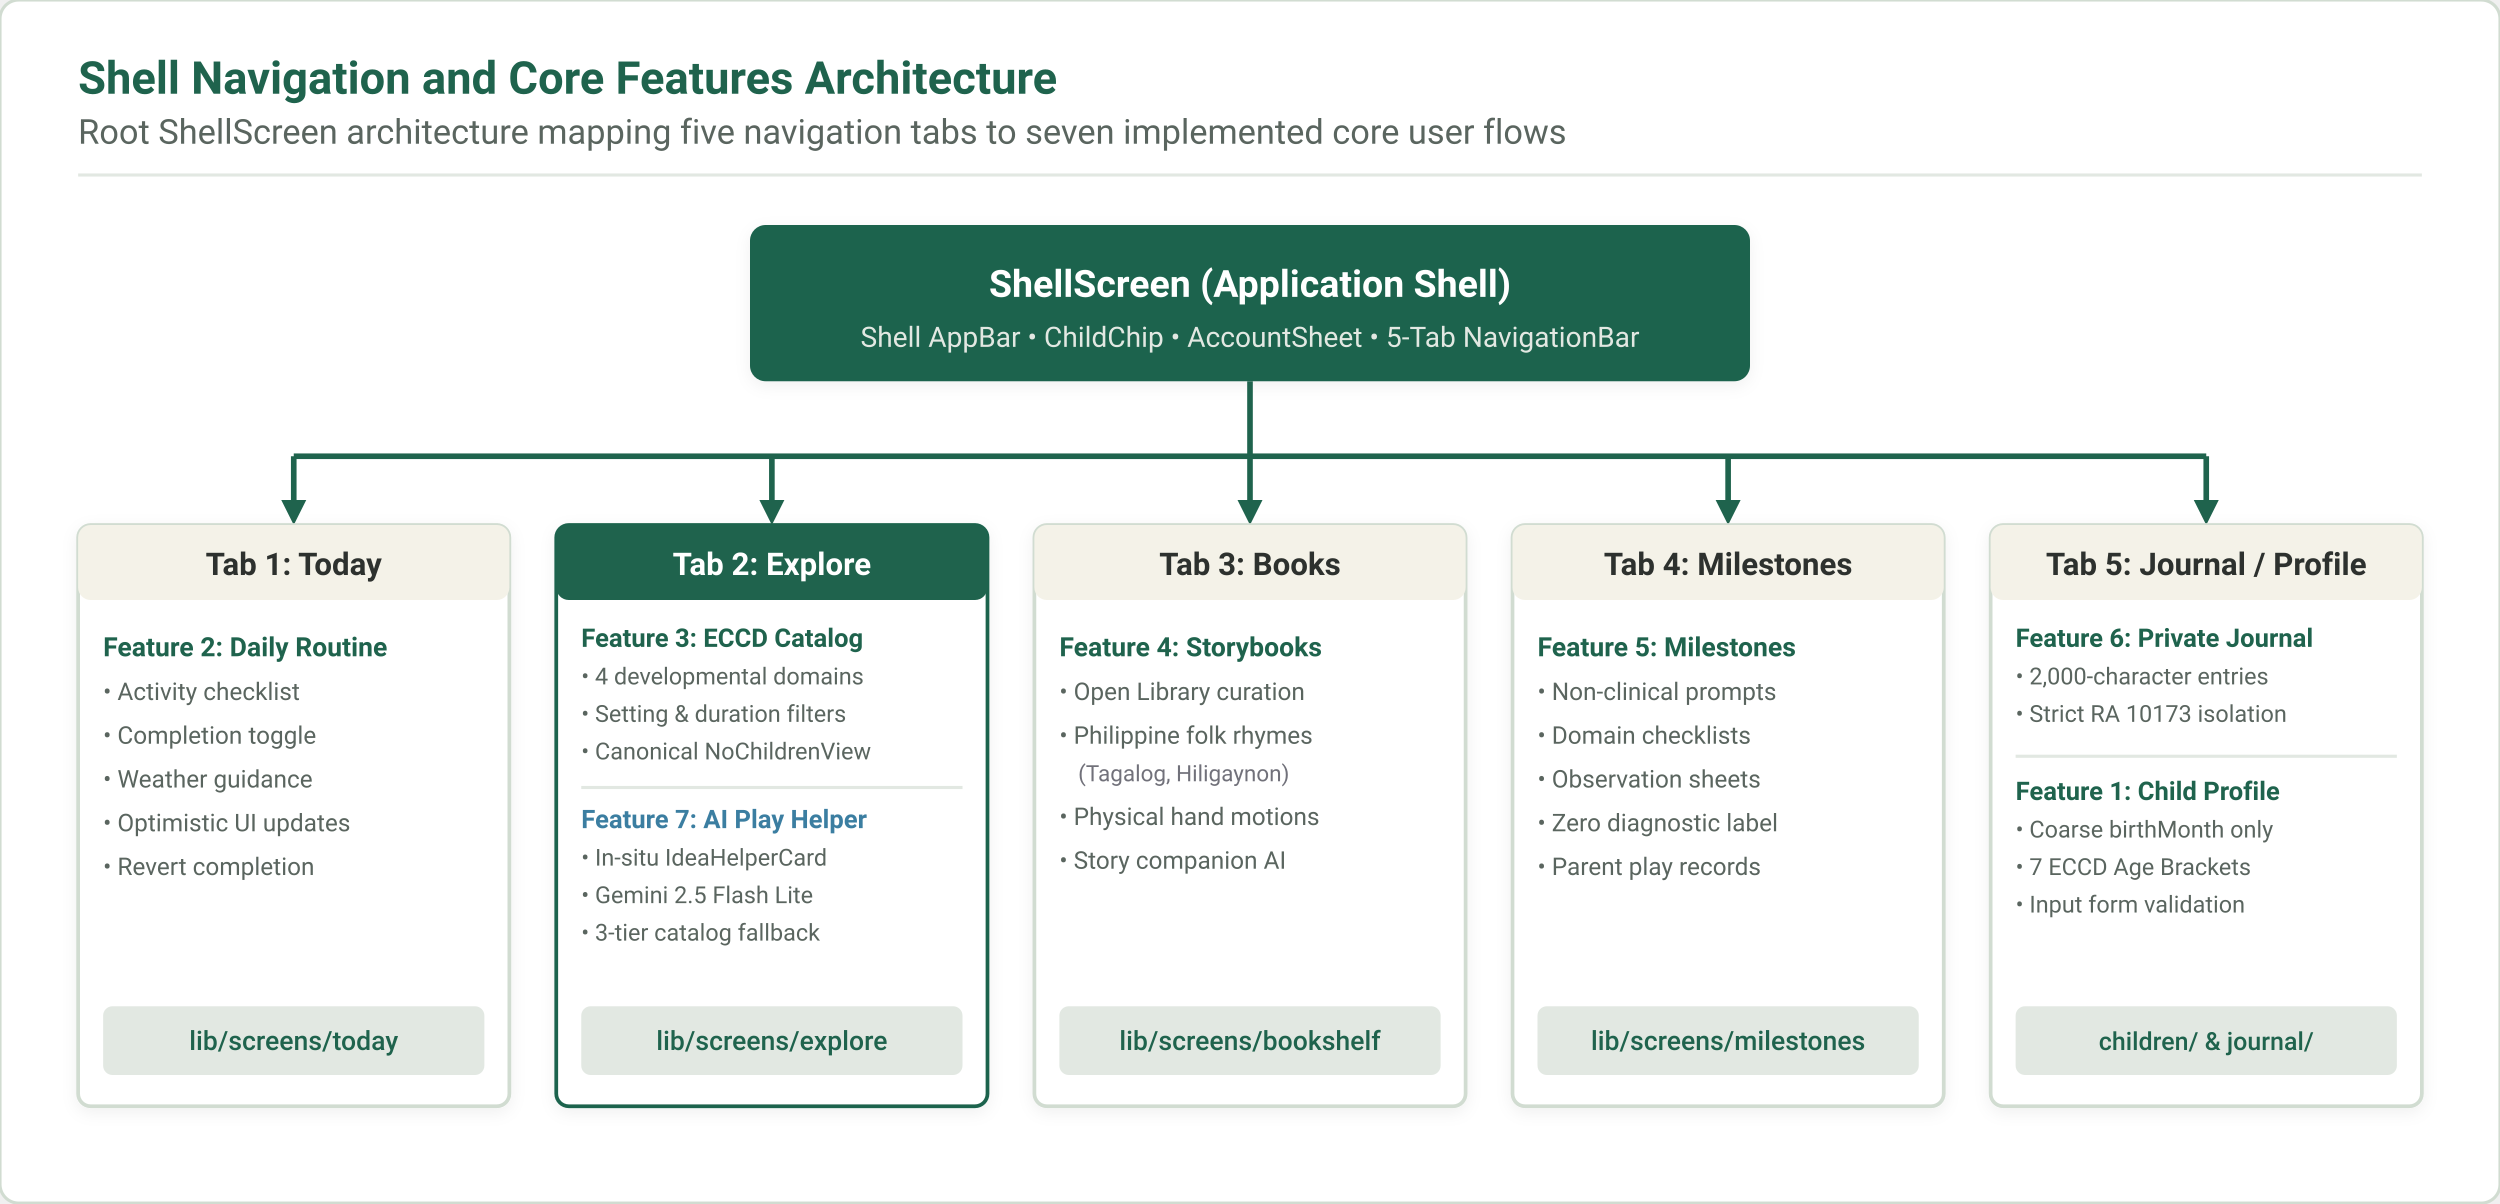
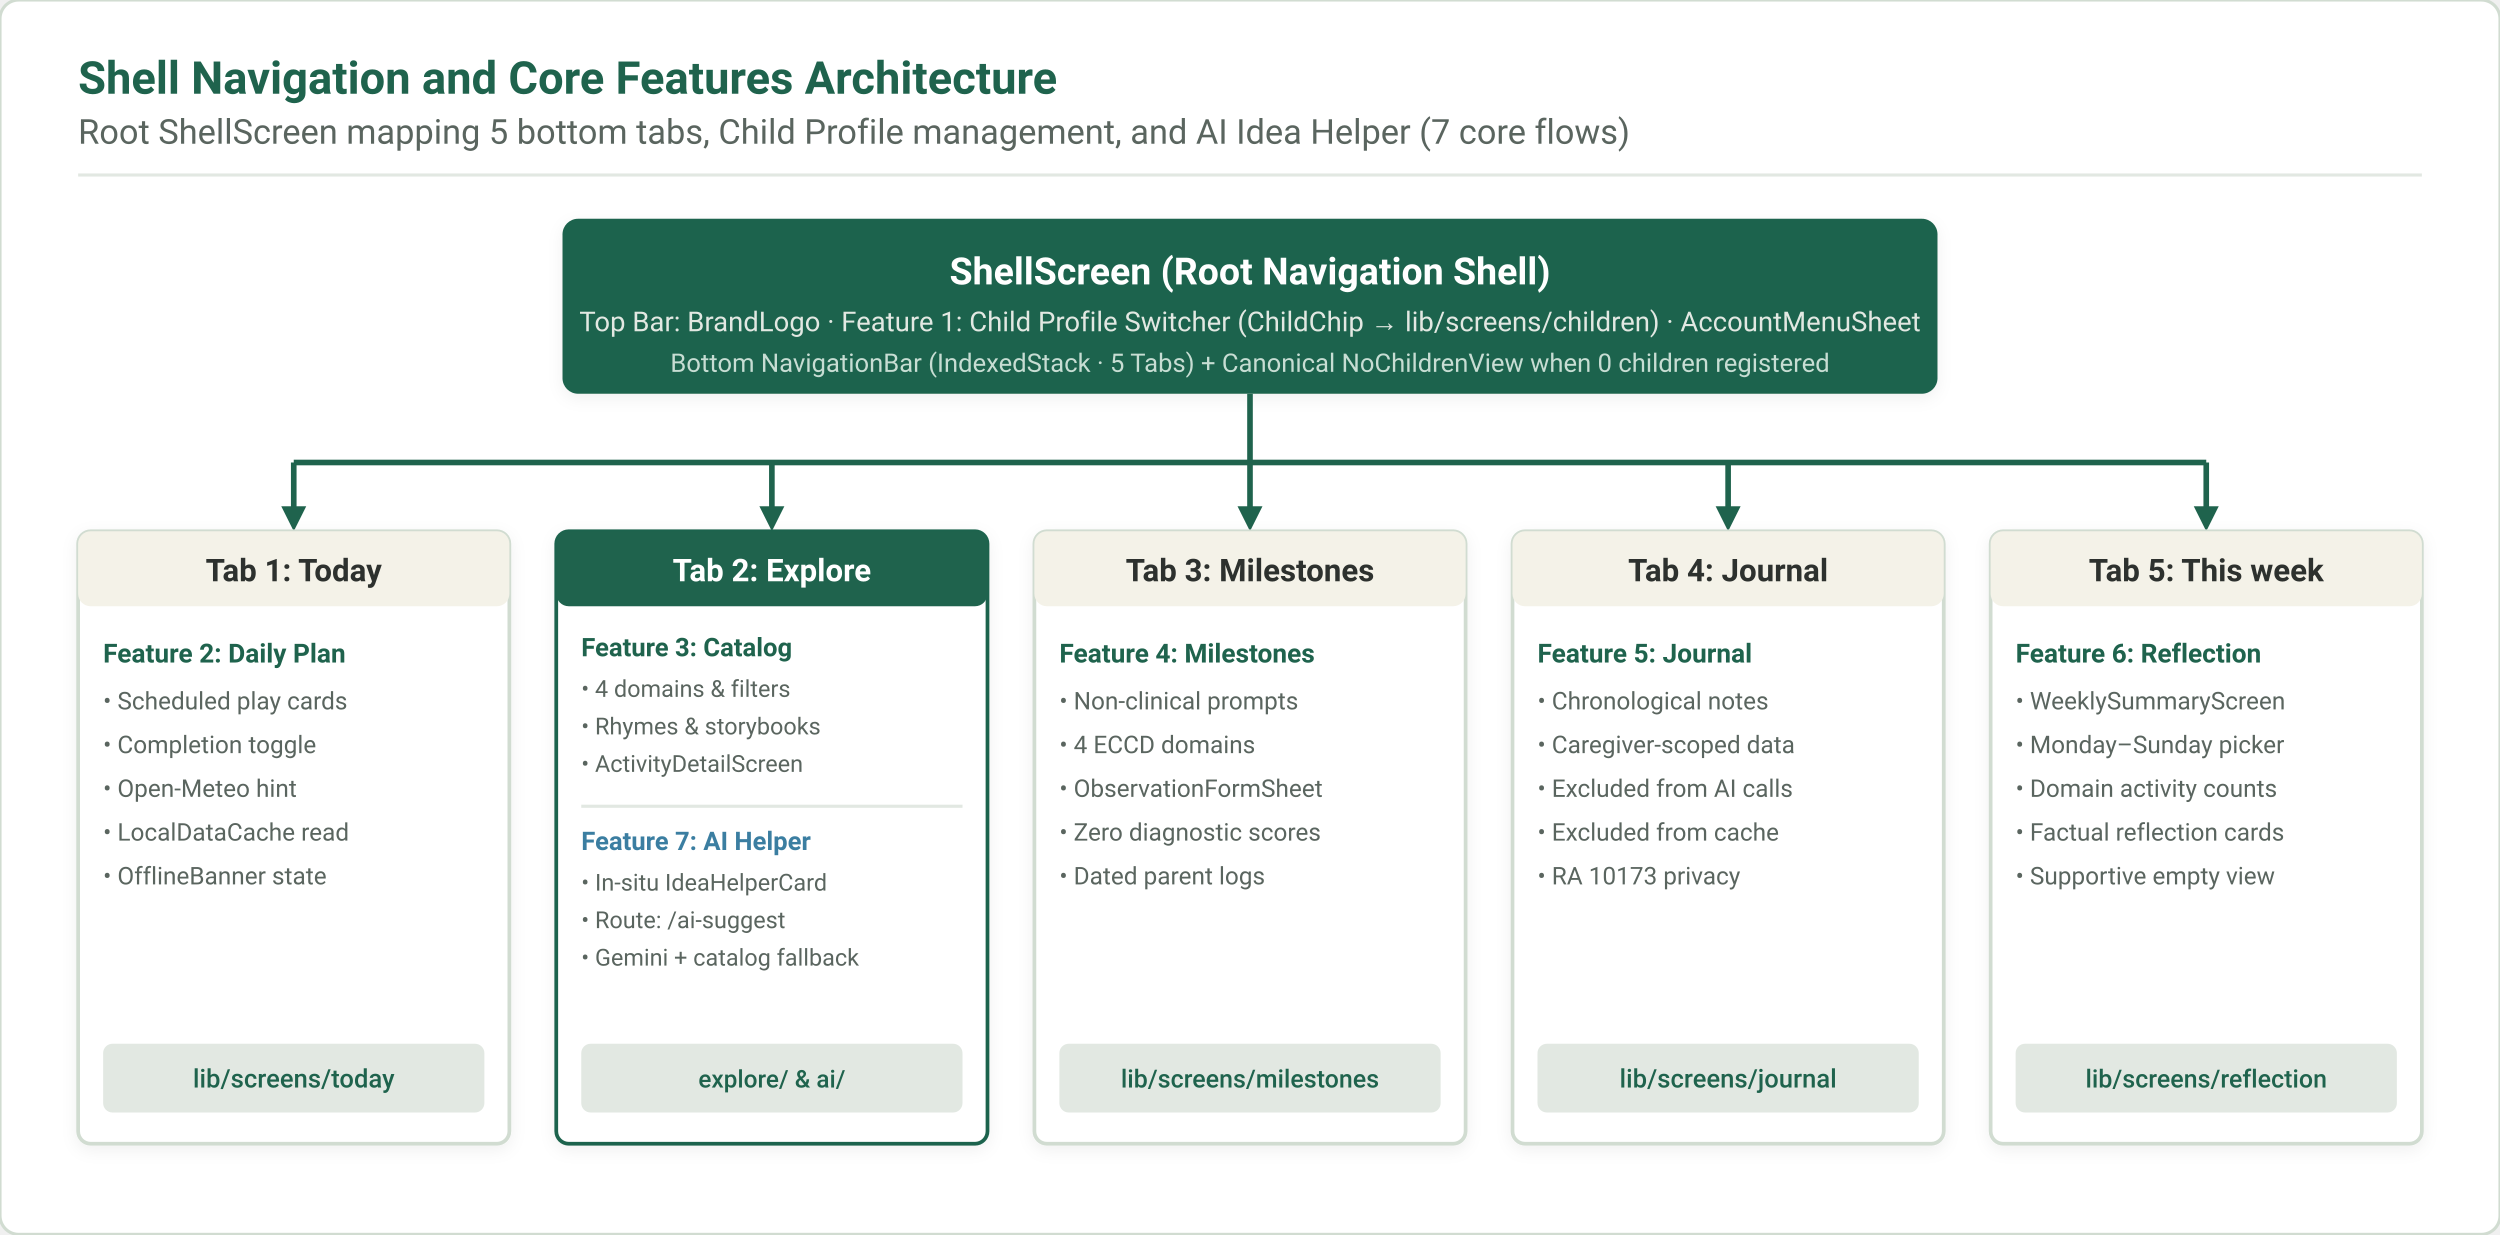
- <svg xmlns="http://www.w3.org/2000/svg" width="800" height="385" viewBox="0 0 800 385" font-family="-apple-system, BlinkMacSystemFont, &quot;Segoe UI&quot;, Roboto, &quot;Helvetica Neue&quot;, Arial, sans-serif">
+ <svg xmlns="http://www.w3.org/2000/svg" width="800" height="395" viewBox="0 0 800 395" font-family="-apple-system, BlinkMacSystemFont, &quot;Segoe UI&quot;, Roboto, &quot;Helvetica Neue&quot;, Arial, sans-serif">
  <defs>
    <filter id="shadow-feat" x="-2%" y="-3%" width="104%" height="108%" filterUnits="userSpaceOnUse">
      <feDropShadow dx="0" dy="1.5" stdDeviation="2.5" flood-color="#000000" flood-opacity="0.06" />
    </filter>
  </defs>
-   <rect width="800" height="385" fill="#FFFFFF" rx="6" stroke="#D1DCD1" stroke-width="1" />
+   <rect width="800" height="395" fill="#FFFFFF" rx="6" stroke="#D1DCD1" stroke-width="1" />
  <text x="25" y="30" font-size="14.5" font-weight="700" fill="#1F634D">Shell Navigation and Core Features Architecture</text>
-   <text x="25" y="46" font-size="11" fill="#5A655F">Root ShellScreen architecture mapping five navigation tabs to seven implemented core user flows</text>
+   <text x="25" y="46" font-size="11" fill="#5A655F">Root ShellScreen mapping 5 bottom tabs, Child Profile management, and AI Idea Helper (7 core flows)</text>
  <line x1="25" y1="56" x2="775" y2="56" stroke="#E2E8E2" stroke-width="1" />
-   <g transform="translate(240, 72)">
-     <rect width="320" height="50" rx="5" fill="#1F634D" filter="url(#shadow-feat)" />
-     <text x="160" y="23" font-size="12" font-weight="700" fill="#FFFFFF" text-anchor="middle">ShellScreen (Application Shell)</text>
-     <text x="160" y="39" font-size="9" fill="#E2E8E2" text-anchor="middle">Shell AppBar • ChildChip • AccountSheet • 5-Tab NavigationBar</text>
+   <g transform="translate(180, 70)">
+     <rect width="440" height="56" rx="5" fill="#1F634D" filter="url(#shadow-feat)" />
+     <text x="220" y="21" font-size="12" font-weight="700" fill="#FFFFFF" text-anchor="middle">ShellScreen (Root Navigation Shell)</text>
+     <text x="220" y="36" font-size="8.8" fill="#E2E8E2" text-anchor="middle">Top Bar: BrandLogo · Feature 1: Child Profile Switcher (ChildChip → lib/screens/children) · AccountMenuSheet</text>
+     <text x="220" y="49" font-size="8.2" fill="#C7DDD3" text-anchor="middle">Bottom NavigationBar (IndexedStack · 5 Tabs) + Canonical NoChildrenView when 0 children registered</text>
  </g>
-   <line x1="400" y1="122" x2="400" y2="146" stroke="#1F634D" stroke-width="1.8" />
-   <line x1="94" y1="146" x2="706" y2="146" stroke="#1F634D" stroke-width="1.8" />
-   <line x1="94" y1="146" x2="94" y2="164" stroke="#1F634D" stroke-width="1.8" />
-   <polygon points="90,160 94,168 98,160" fill="#1F634D" />
-   <line x1="247" y1="146" x2="247" y2="164" stroke="#1F634D" stroke-width="1.8" />
-   <polygon points="243,160 247,168 251,160" fill="#1F634D" />
-   <line x1="400" y1="146" x2="400" y2="164" stroke="#1F634D" stroke-width="1.8" />
-   <polygon points="396,160 400,168 404,160" fill="#1F634D" />
-   <line x1="553" y1="146" x2="553" y2="164" stroke="#1F634D" stroke-width="1.8" />
-   <polygon points="549,160 553,168 557,160" fill="#1F634D" />
-   <line x1="706" y1="146" x2="706" y2="164" stroke="#1F634D" stroke-width="1.8" />
-   <polygon points="702,160 706,168 710,160" fill="#1F634D" />
-   <g transform="translate(25, 168)">
-     <rect width="138" height="186" rx="4" fill="#FFFFFF" stroke="#D1DCD1" stroke-width="1.2" filter="url(#shadow-feat)" />
+   <line x1="400" y1="126" x2="400" y2="148" stroke="#1F634D" stroke-width="1.8" />
+   <line x1="94" y1="148" x2="706" y2="148" stroke="#1F634D" stroke-width="1.8" />
+   <line x1="94" y1="148" x2="94" y2="166" stroke="#1F634D" stroke-width="1.8" />
+   <polygon points="90,162 94,170 98,162" fill="#1F634D" />
+   <line x1="247" y1="148" x2="247" y2="166" stroke="#1F634D" stroke-width="1.8" />
+   <polygon points="243,162 247,170 251,162" fill="#1F634D" />
+   <line x1="400" y1="148" x2="400" y2="166" stroke="#1F634D" stroke-width="1.8" />
+   <polygon points="396,162 400,170 404,162" fill="#1F634D" />
+   <line x1="553" y1="148" x2="553" y2="166" stroke="#1F634D" stroke-width="1.8" />
+   <polygon points="549,162 553,170 557,162" fill="#1F634D" />
+   <line x1="706" y1="148" x2="706" y2="166" stroke="#1F634D" stroke-width="1.8" />
+   <polygon points="702,162 706,170 710,162" fill="#1F634D" />
+   <g transform="translate(25, 170)">
+     <rect width="138" height="196" rx="4" fill="#FFFFFF" stroke="#D1DCD1" stroke-width="1.2" filter="url(#shadow-feat)" />
    <rect width="138" height="24" rx="4" fill="#F4F2E8" />
    <text x="69" y="16" font-size="10" font-weight="700" fill="#2D312E" text-anchor="middle">Tab 1: Today</text>
-     <text x="8" y="42" font-size="8.5" font-weight="700" fill="#1F634D">Feature 2: Daily Routine</text>
-     <text x="8" y="56" font-size="7.8" fill="#5A655F">• Activity checklist</text>
-     <text x="8" y="70" font-size="7.8" fill="#5A655F">• Completion toggle</text>
-     <text x="8" y="84" font-size="7.8" fill="#5A655F">• Weather guidance</text>
-     <text x="8" y="98" font-size="7.8" fill="#5A655F">• Optimistic UI updates</text>
-     <text x="8" y="112" font-size="7.8" fill="#5A655F">• Revert completion</text>
-     <rect x="8" y="154" width="122" height="22" rx="3" fill="#E2E8E2" />
-     <text x="69" y="168" font-size="8.5" font-weight="500" fill="#1F634D" text-anchor="middle">lib/screens/today</text>
+     <text x="8" y="42" font-size="8.4" font-weight="700" fill="#1F634D">Feature 2: Daily Plan</text>
+     <text x="8" y="57" font-size="7.8" fill="#5A655F">• Scheduled play cards</text>
+     <text x="8" y="71" font-size="7.8" fill="#5A655F">• Completion toggle</text>
+     <text x="8" y="85" font-size="7.8" fill="#5A655F">• Open-Meteo hint</text>
+     <text x="8" y="99" font-size="7.8" fill="#5A655F">• LocalDataCache read</text>
+     <text x="8" y="113" font-size="7.8" fill="#5A655F">• OfflineBanner state</text>
+     <rect x="8" y="164" width="122" height="22" rx="3" fill="#E2E8E2" />
+     <text x="69" y="178" font-size="8.2" font-weight="500" fill="#1F634D" text-anchor="middle">lib/screens/today</text>
  </g>
-   <g transform="translate(178, 168)">
-     <rect width="138" height="186" rx="4" fill="#FFFFFF" stroke="#1F634D" stroke-width="1.2" filter="url(#shadow-feat)" />
+   <g transform="translate(178, 170)">
+     <rect width="138" height="196" rx="4" fill="#FFFFFF" stroke="#1F634D" stroke-width="1.2" filter="url(#shadow-feat)" />
    <rect width="138" height="24" rx="4" fill="#1F634D" />
    <text x="69" y="16" font-size="10" font-weight="700" fill="#FFFFFF" text-anchor="middle">Tab 2: Explore</text>
-     <text x="8" y="39" font-size="8.2" font-weight="700" fill="#1F634D">Feature 3: ECCD Catalog</text>
-     <text x="8" y="51" font-size="7.5" fill="#5A655F">• 4 developmental domains</text>
-     <text x="8" y="63" font-size="7.5" fill="#5A655F">• Setting &amp; duration filters</text>
-     <text x="8" y="75" font-size="7.5" fill="#5A655F">• Canonical NoChildrenView</text>
-     <line x1="8" y1="84" x2="130" y2="84" stroke="#E2E8E2" stroke-width="1" />
-     <text x="8" y="97" font-size="8.2" font-weight="700" fill="#3B7EA1">Feature 7: AI Play Helper</text>
-     <text x="8" y="109" font-size="7.5" fill="#5A655F">• In-situ IdeaHelperCard</text>
-     <text x="8" y="121" font-size="7.5" fill="#5A655F">• Gemini 2.5 Flash Lite</text>
-     <text x="8" y="133" font-size="7.5" fill="#5A655F">• 3-tier catalog fallback</text>
-     <rect x="8" y="154" width="122" height="22" rx="3" fill="#E2E8E2" />
-     <text x="69" y="168" font-size="8.5" font-weight="500" fill="#1F634D" text-anchor="middle">lib/screens/explore</text>
+     <text x="8" y="40" font-size="8.2" font-weight="700" fill="#1F634D">Feature 3: Catalog</text>
+     <text x="8" y="53" font-size="7.5" fill="#5A655F">• 4 domains &amp; filters</text>
+     <text x="8" y="65" font-size="7.5" fill="#5A655F">• Rhymes &amp; storybooks</text>
+     <text x="8" y="77" font-size="7.5" fill="#5A655F">• ActivityDetailScreen</text>
+     <line x1="8" y1="88" x2="130" y2="88" stroke="#E2E8E2" stroke-width="1" />
+     <text x="8" y="102" font-size="8.2" font-weight="700" fill="#3B7EA1">Feature 7: AI Helper</text>
+     <text x="8" y="115" font-size="7.5" fill="#5A655F">• In-situ IdeaHelperCard</text>
+     <text x="8" y="127" font-size="7.5" fill="#5A655F">• Route: /ai-suggest</text>
+     <text x="8" y="139" font-size="7.5" fill="#5A655F">• Gemini + catalog fallback</text>
+     <rect x="8" y="164" width="122" height="22" rx="3" fill="#E2E8E2" />
+     <text x="69" y="178" font-size="7.8" font-weight="500" fill="#1F634D" text-anchor="middle">explore/ &amp; ai/</text>
  </g>
-   <g transform="translate(331, 168)">
-     <rect width="138" height="186" rx="4" fill="#FFFFFF" stroke="#D1DCD1" stroke-width="1.2" filter="url(#shadow-feat)" />
+   <g transform="translate(331, 170)">
+     <rect width="138" height="196" rx="4" fill="#FFFFFF" stroke="#D1DCD1" stroke-width="1.2" filter="url(#shadow-feat)" />
    <rect width="138" height="24" rx="4" fill="#F4F2E8" />
-     <text x="69" y="16" font-size="10" font-weight="700" fill="#2D312E" text-anchor="middle">Tab 3: Books</text>
-     <text x="8" y="42" font-size="8.5" font-weight="700" fill="#1F634D">Feature 4: Storybooks</text>
-     <text x="8" y="56" font-size="7.8" fill="#5A655F">• Open Library curation</text>
-     <text x="8" y="70" font-size="7.8" fill="#5A655F">• Philippine folk rhymes</text>
-     <text x="14" y="82" font-size="7.2" fill="#71717A">(Tagalog, Hiligaynon)</text>
-     <text x="8" y="96" font-size="7.8" fill="#5A655F">• Physical hand motions</text>
-     <text x="8" y="110" font-size="7.8" fill="#5A655F">• Story companion AI</text>
-     <rect x="8" y="154" width="122" height="22" rx="3" fill="#E2E8E2" />
-     <text x="69" y="168" font-size="8.5" font-weight="500" fill="#1F634D" text-anchor="middle">lib/screens/bookshelf</text>
+     <text x="69" y="16" font-size="10" font-weight="700" fill="#2D312E" text-anchor="middle">Tab 3: Milestones</text>
+     <text x="8" y="42" font-size="8.4" font-weight="700" fill="#1F634D">Feature 4: Milestones</text>
+     <text x="8" y="57" font-size="7.8" fill="#5A655F">• Non-clinical prompts</text>
+     <text x="8" y="71" font-size="7.8" fill="#5A655F">• 4 ECCD domains</text>
+     <text x="8" y="85" font-size="7.8" fill="#5A655F">• ObservationFormSheet</text>
+     <text x="8" y="99" font-size="7.8" fill="#5A655F">• Zero diagnostic scores</text>
+     <text x="8" y="113" font-size="7.8" fill="#5A655F">• Dated parent logs</text>
+     <rect x="8" y="164" width="122" height="22" rx="3" fill="#E2E8E2" />
+     <text x="69" y="178" font-size="8" font-weight="500" fill="#1F634D" text-anchor="middle">lib/screens/milestones</text>
  </g>
-   <g transform="translate(484, 168)">
-     <rect width="138" height="186" rx="4" fill="#FFFFFF" stroke="#D1DCD1" stroke-width="1.2" filter="url(#shadow-feat)" />
+   <g transform="translate(484, 170)">
+     <rect width="138" height="196" rx="4" fill="#FFFFFF" stroke="#D1DCD1" stroke-width="1.2" filter="url(#shadow-feat)" />
    <rect width="138" height="24" rx="4" fill="#F4F2E8" />
-     <text x="69" y="16" font-size="10" font-weight="700" fill="#2D312E" text-anchor="middle">Tab 4: Milestones</text>
-     <text x="8" y="42" font-size="8.5" font-weight="700" fill="#1F634D">Feature 5: Milestones</text>
-     <text x="8" y="56" font-size="7.8" fill="#5A655F">• Non-clinical prompts</text>
-     <text x="8" y="70" font-size="7.8" fill="#5A655F">• Domain checklists</text>
-     <text x="8" y="84" font-size="7.8" fill="#5A655F">• Observation sheets</text>
-     <text x="8" y="98" font-size="7.8" fill="#5A655F">• Zero diagnostic label</text>
-     <text x="8" y="112" font-size="7.8" fill="#5A655F">• Parent play records</text>
-     <rect x="8" y="154" width="122" height="22" rx="3" fill="#E2E8E2" />
-     <text x="69" y="168" font-size="8.5" font-weight="500" fill="#1F634D" text-anchor="middle">lib/screens/milestones</text>
+     <text x="69" y="16" font-size="10" font-weight="700" fill="#2D312E" text-anchor="middle">Tab 4: Journal</text>
+     <text x="8" y="42" font-size="8.4" font-weight="700" fill="#1F634D">Feature 5: Journal</text>
+     <text x="8" y="57" font-size="7.8" fill="#5A655F">• Chronological notes</text>
+     <text x="8" y="71" font-size="7.8" fill="#5A655F">• Caregiver-scoped data</text>
+     <text x="8" y="85" font-size="7.8" fill="#5A655F">• Excluded from AI calls</text>
+     <text x="8" y="99" font-size="7.8" fill="#5A655F">• Excluded from cache</text>
+     <text x="8" y="113" font-size="7.8" fill="#5A655F">• RA 10173 privacy</text>
+     <rect x="8" y="164" width="122" height="22" rx="3" fill="#E2E8E2" />
+     <text x="69" y="178" font-size="8.2" font-weight="500" fill="#1F634D" text-anchor="middle">lib/screens/journal</text>
  </g>
-   <g transform="translate(637, 168)">
-     <rect width="138" height="186" rx="4" fill="#FFFFFF" stroke="#D1DCD1" stroke-width="1.2" filter="url(#shadow-feat)" />
+   <g transform="translate(637, 170)">
+     <rect width="138" height="196" rx="4" fill="#FFFFFF" stroke="#D1DCD1" stroke-width="1.2" filter="url(#shadow-feat)" />
    <rect width="138" height="24" rx="4" fill="#F4F2E8" />
-     <text x="69" y="16" font-size="10" font-weight="700" fill="#2D312E" text-anchor="middle">Tab 5: Journal / Profile</text>
-     <text x="8" y="39" font-size="8.2" font-weight="700" fill="#1F634D">Feature 6: Private Journal</text>
-     <text x="8" y="51" font-size="7.5" fill="#5A655F">• 2,000-character entries</text>
-     <text x="8" y="63" font-size="7.5" fill="#5A655F">• Strict RA 10173 isolation</text>
-     <line x1="8" y1="74" x2="130" y2="74" stroke="#E2E8E2" stroke-width="1" />
-     <text x="8" y="88" font-size="8.2" font-weight="700" fill="#1F634D">Feature 1: Child Profile</text>
-     <text x="8" y="100" font-size="7.5" fill="#5A655F">• Coarse birthMonth only</text>
-     <text x="8" y="112" font-size="7.5" fill="#5A655F">• 7 ECCD Age Brackets</text>
-     <text x="8" y="124" font-size="7.5" fill="#5A655F">• Input form validation</text>
-     <rect x="8" y="154" width="122" height="22" rx="3" fill="#E2E8E2" />
-     <text x="69" y="168" font-size="8" font-weight="500" fill="#1F634D" text-anchor="middle">children/ &amp; journal/</text>
+     <text x="69" y="16" font-size="10" font-weight="700" fill="#2D312E" text-anchor="middle">Tab 5: This week</text>
+     <text x="8" y="42" font-size="8.4" font-weight="700" fill="#1F634D">Feature 6: Reflection</text>
+     <text x="8" y="57" font-size="7.8" fill="#5A655F">• WeeklySummaryScreen</text>
+     <text x="8" y="71" font-size="7.8" fill="#5A655F">• Monday–Sunday picker</text>
+     <text x="8" y="85" font-size="7.8" fill="#5A655F">• Domain activity counts</text>
+     <text x="8" y="99" font-size="7.8" fill="#5A655F">• Factual reflection cards</text>
+     <text x="8" y="113" font-size="7.8" fill="#5A655F">• Supportive empty view</text>
+     <rect x="8" y="164" width="122" height="22" rx="3" fill="#E2E8E2" />
+     <text x="69" y="178" font-size="8" font-weight="500" fill="#1F634D" text-anchor="middle">lib/screens/reflection</text>
  </g>
</svg>
